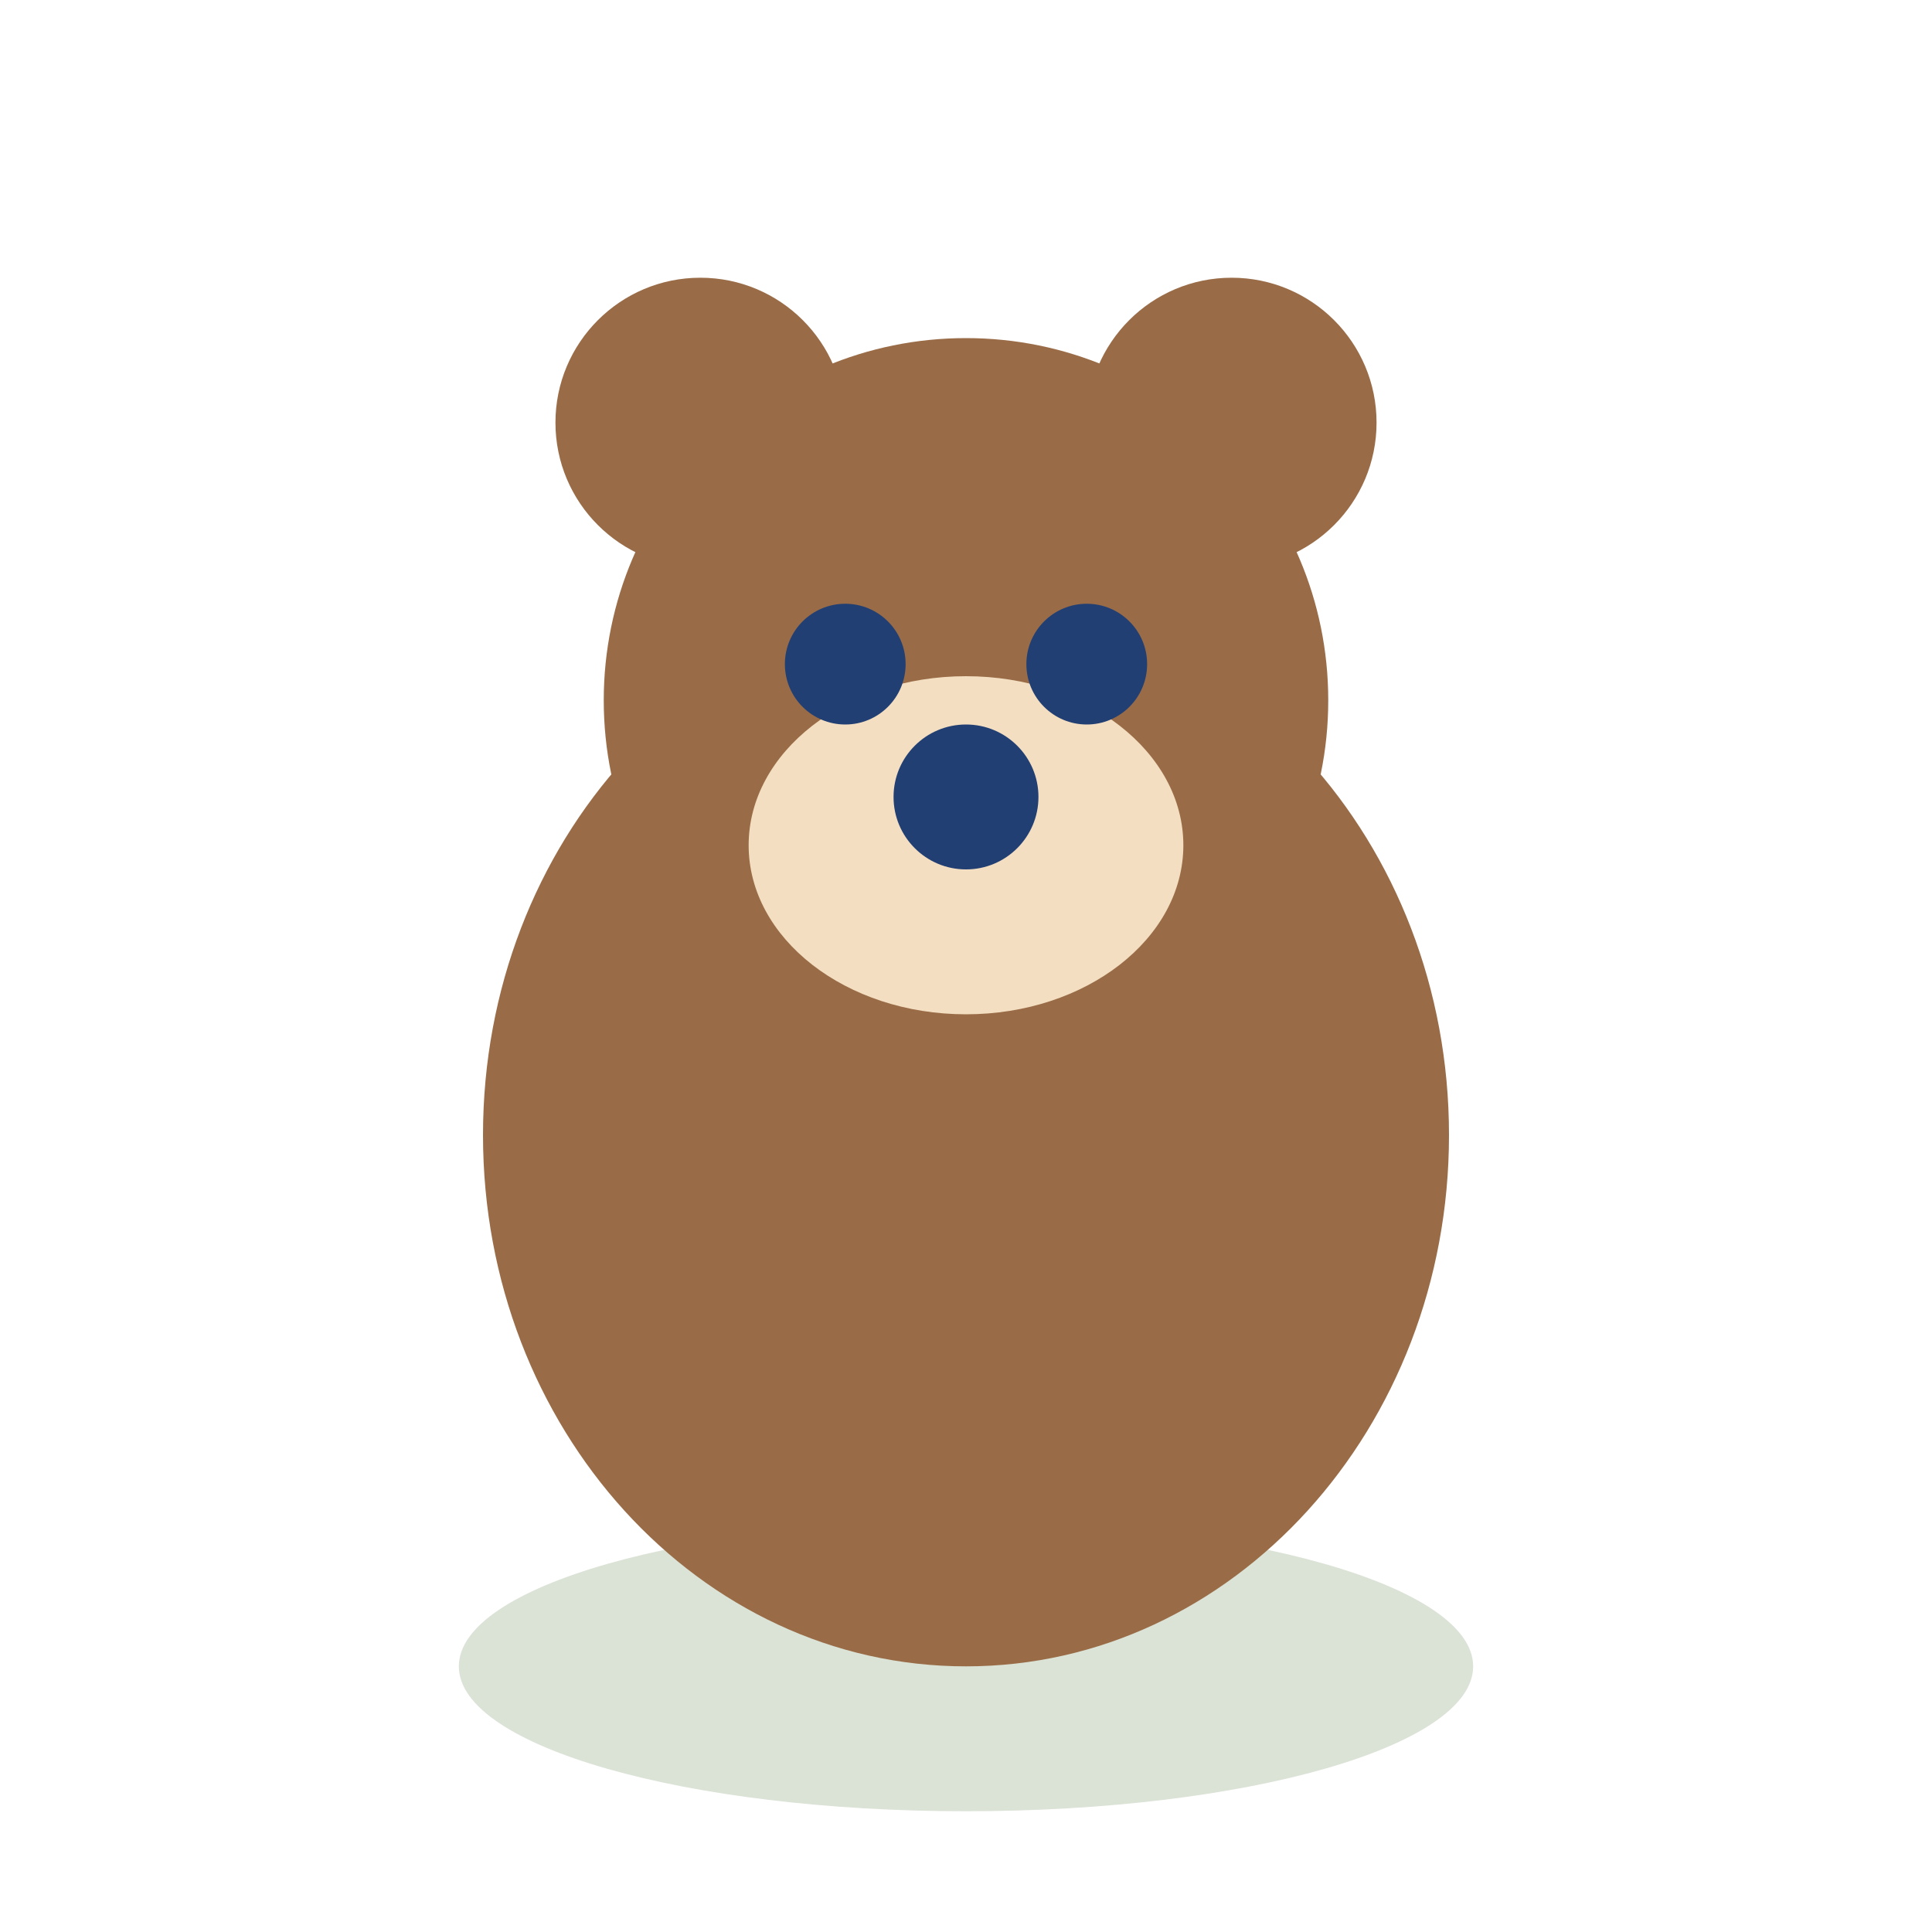
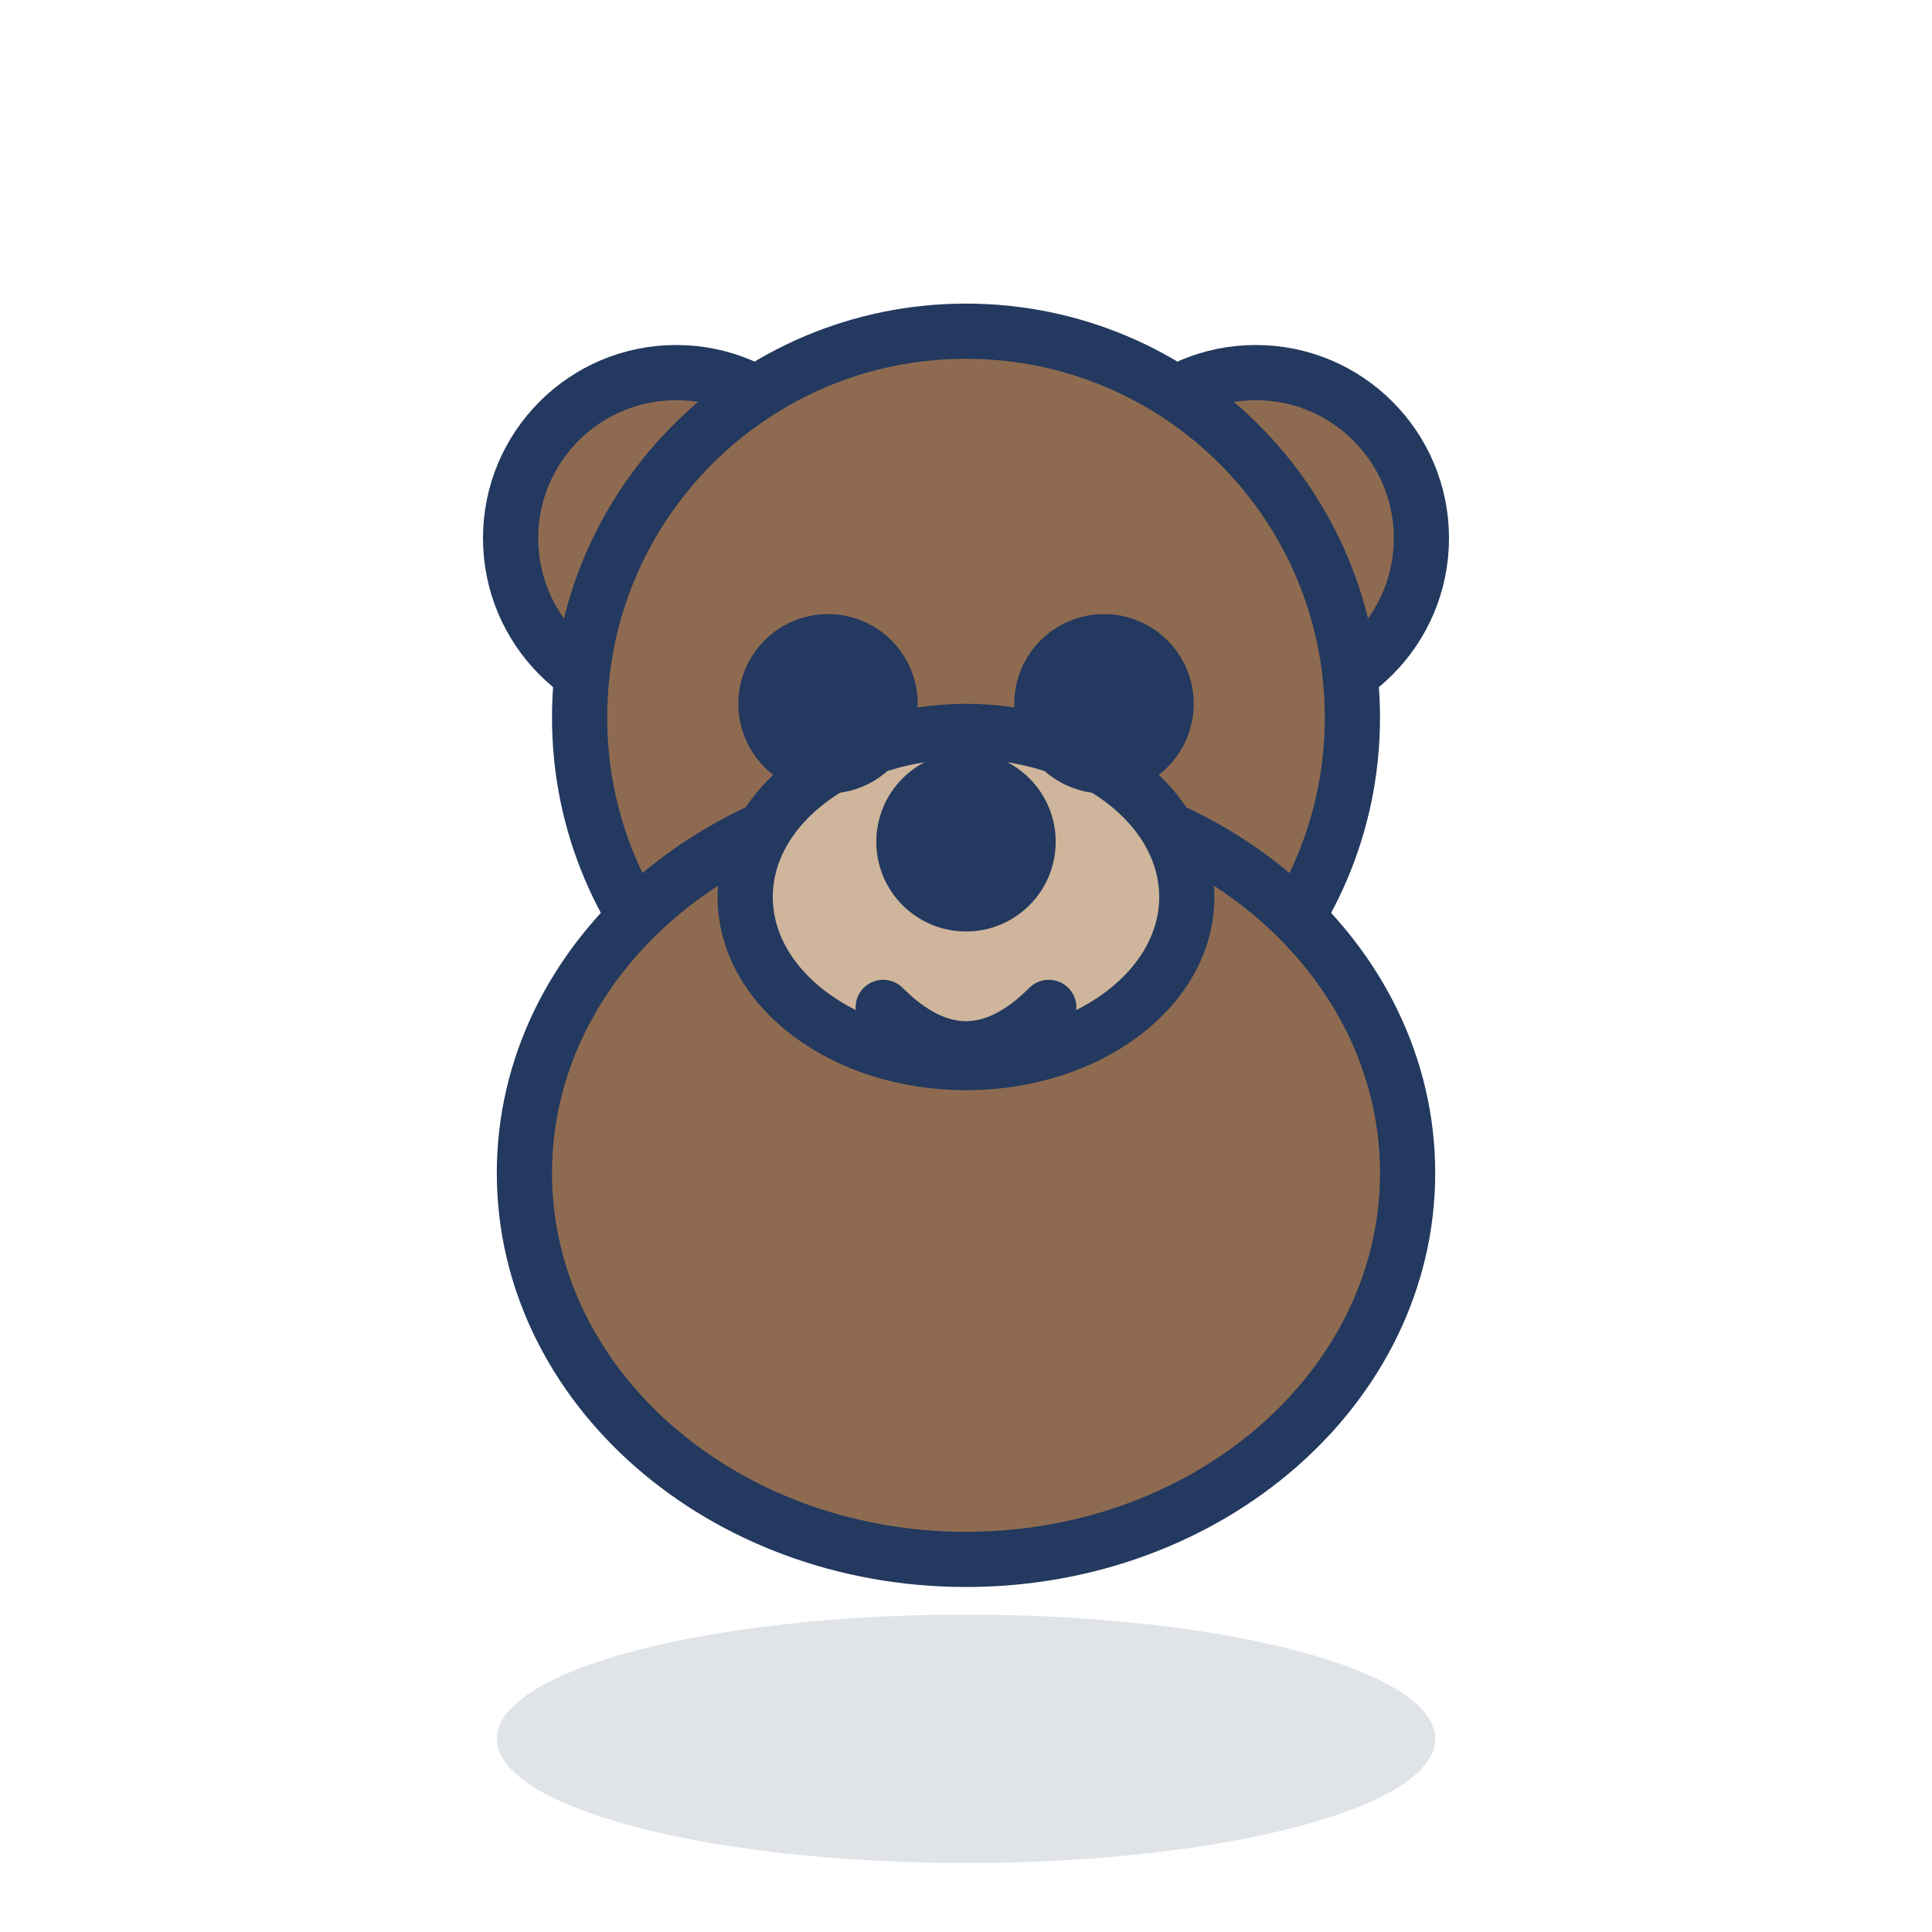
- <svg xmlns="http://www.w3.org/2000/svg" viewBox="0 0 160 160">
-   <ellipse cx="80" cy="138" rx="42" ry="12" fill="#5b7a43" opacity=".22" />
-   <ellipse cx="80" cy="94" rx="40" ry="44" fill="#996c47" />
-   <circle cx="80" cy="58" r="30" fill="#996c47" />
-   <circle cx="58" cy="35" r="12" fill="#996c47" />
-   <circle cx="102" cy="35" r="12" fill="#996c47" />
-   <ellipse cx="80" cy="70" rx="18" ry="14" fill="#f3dec1" />
-   <circle cx="70" cy="55" r="5" fill="#223f73" />
-   <circle cx="90" cy="55" r="5" fill="#223f73" />
-   <circle cx="80" cy="66" r="6" fill="#223f73" />
+ <svg xmlns="http://www.w3.org/2000/svg" viewBox="0 0 140 140">
+   <ellipse cx="70" cy="126" rx="34" ry="9" fill="rgba(35,57,95,0.14)" />
+   <g stroke="#23395f" stroke-width="4" stroke-linecap="round" stroke-linejoin="round">
+     <circle cx="49" cy="39" r="12" fill="#8e6b50" />
+     <circle cx="91" cy="39" r="12" fill="#8e6b50" />
+     <circle cx="70" cy="52" r="28" fill="#8e6b50" />
+     <ellipse cx="70" cy="85" rx="32" ry="28" fill="#8e6b50" />
+     <ellipse cx="70" cy="65" rx="16" ry="12" fill="#cfb59b" />
+     <circle cx="60" cy="51" r="4.5" fill="#23395f" />
+     <circle cx="80" cy="51" r="4.5" fill="#23395f" />
+     <circle cx="70" cy="61" r="4.5" fill="#23395f" />
+     <path d="M64 73c4 4 8 4 12 0" fill="none" />
+   </g>
</svg>
